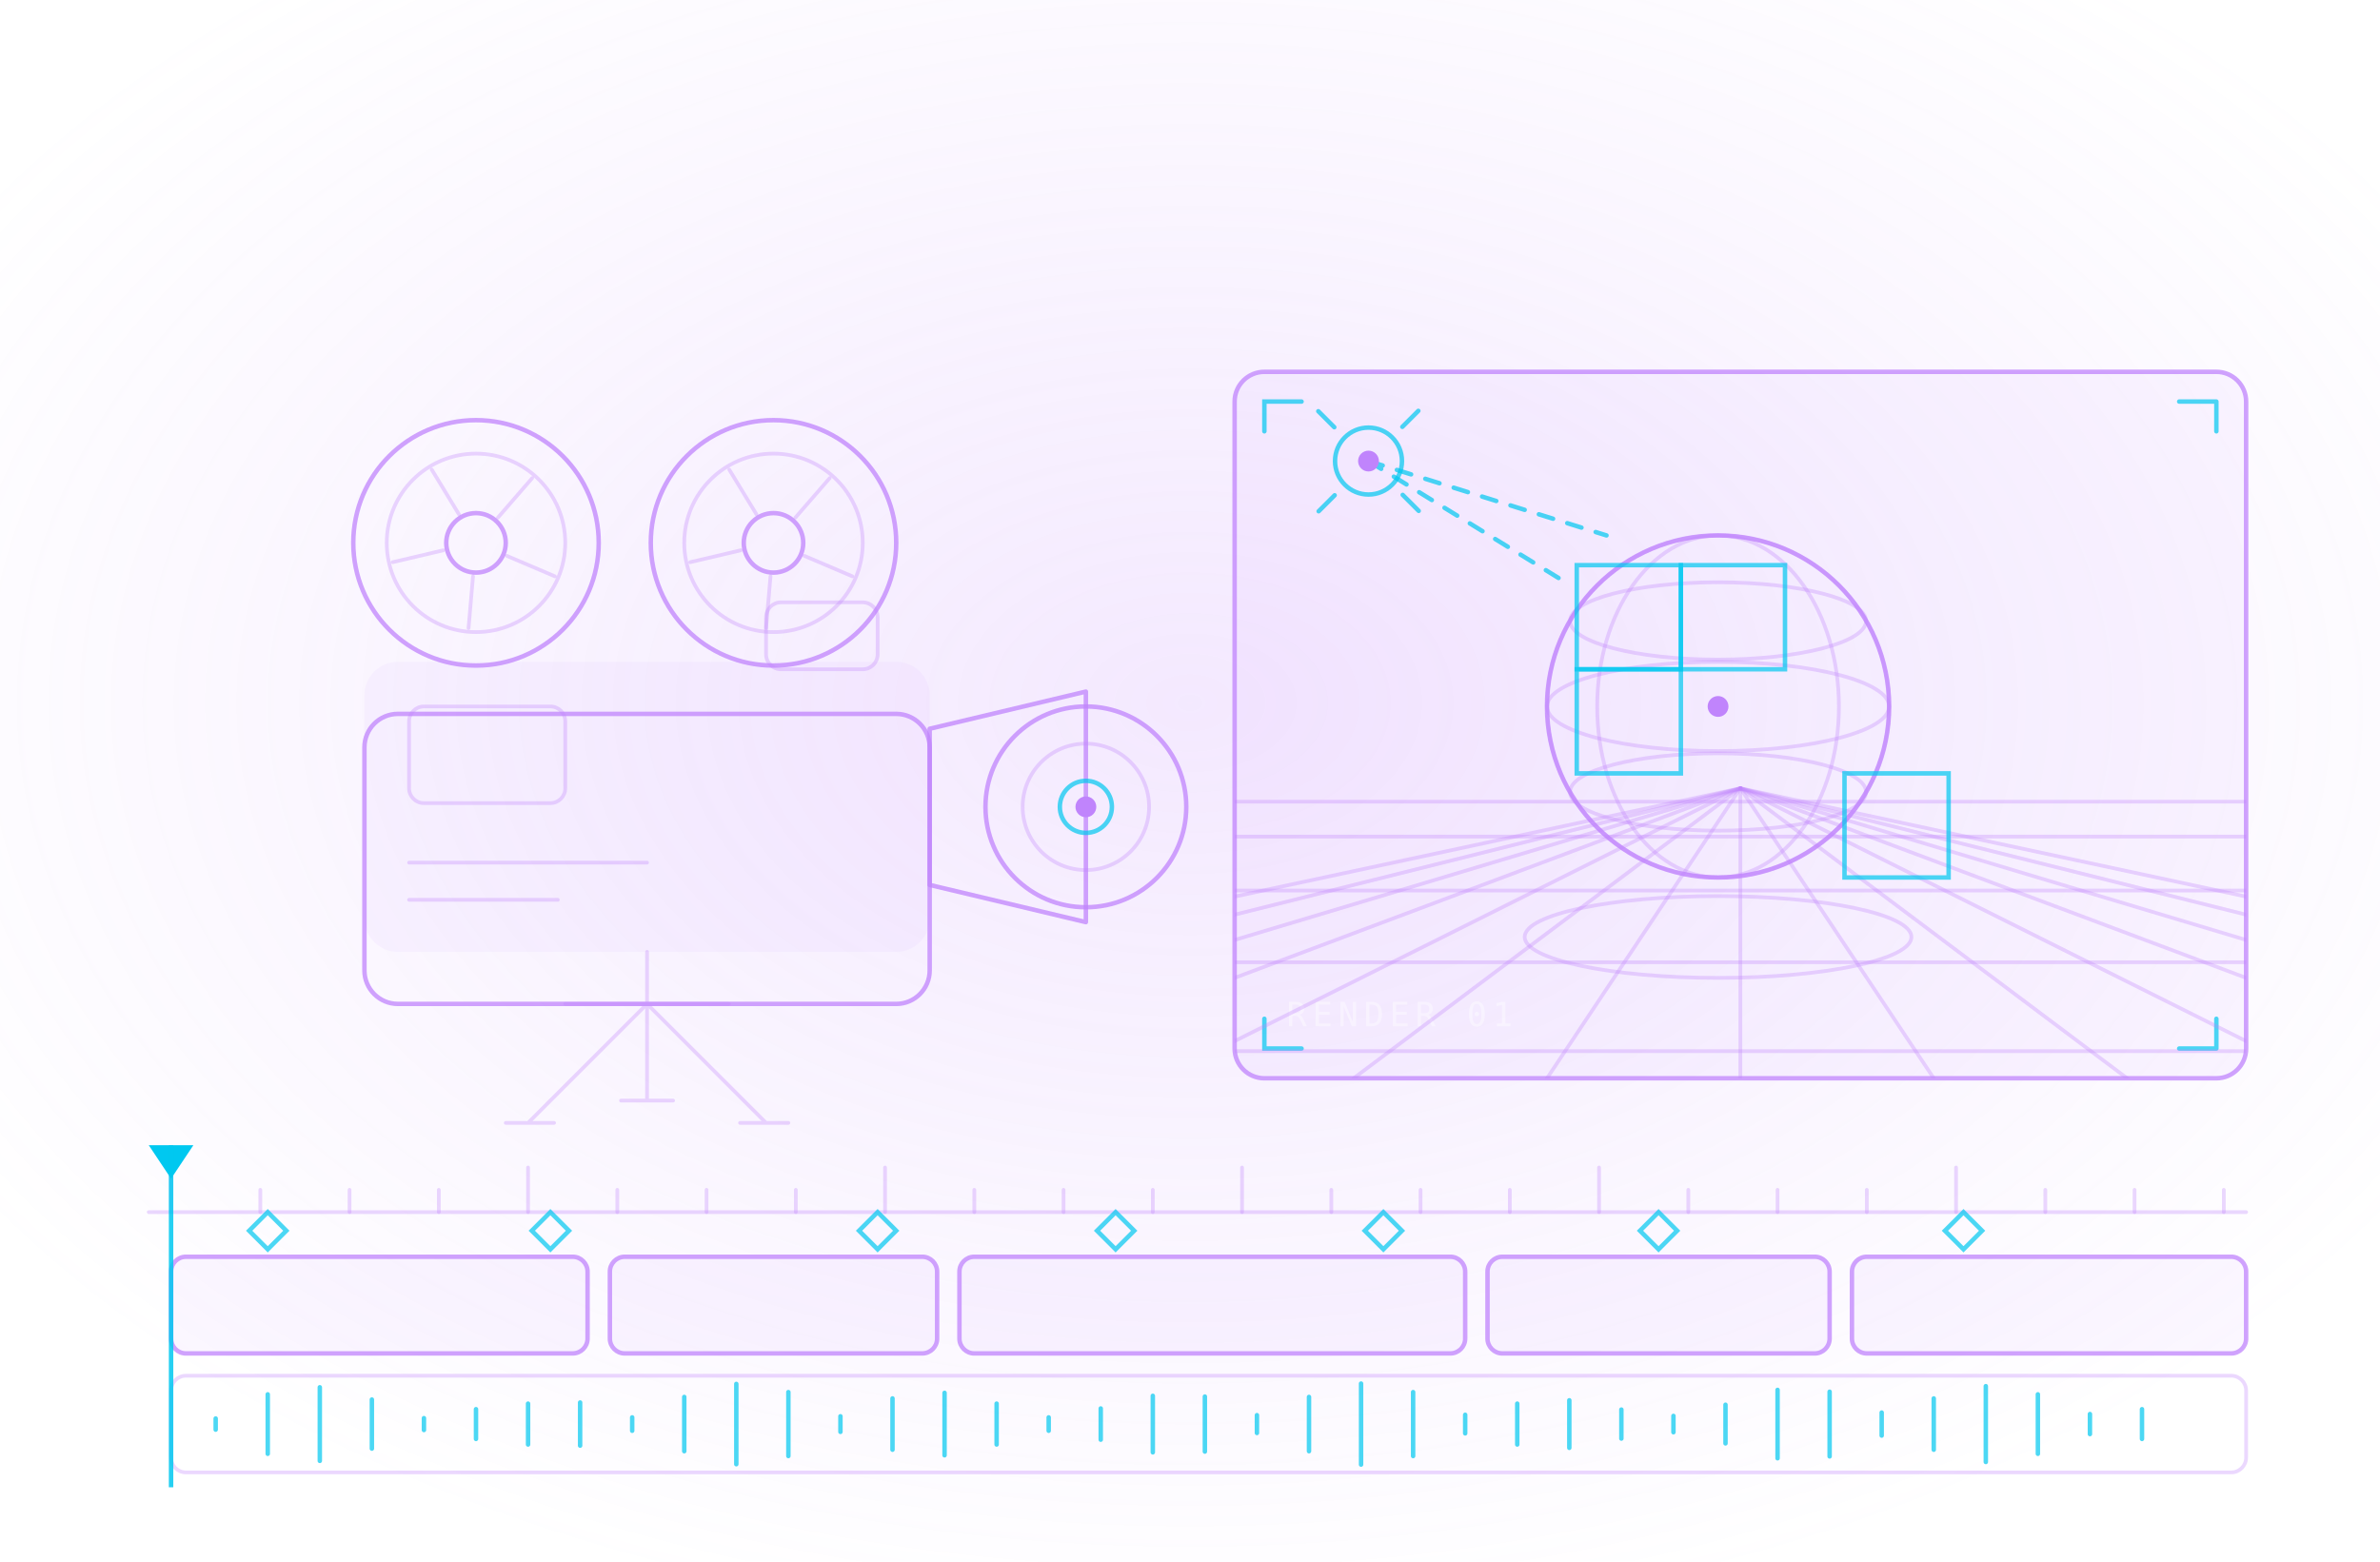
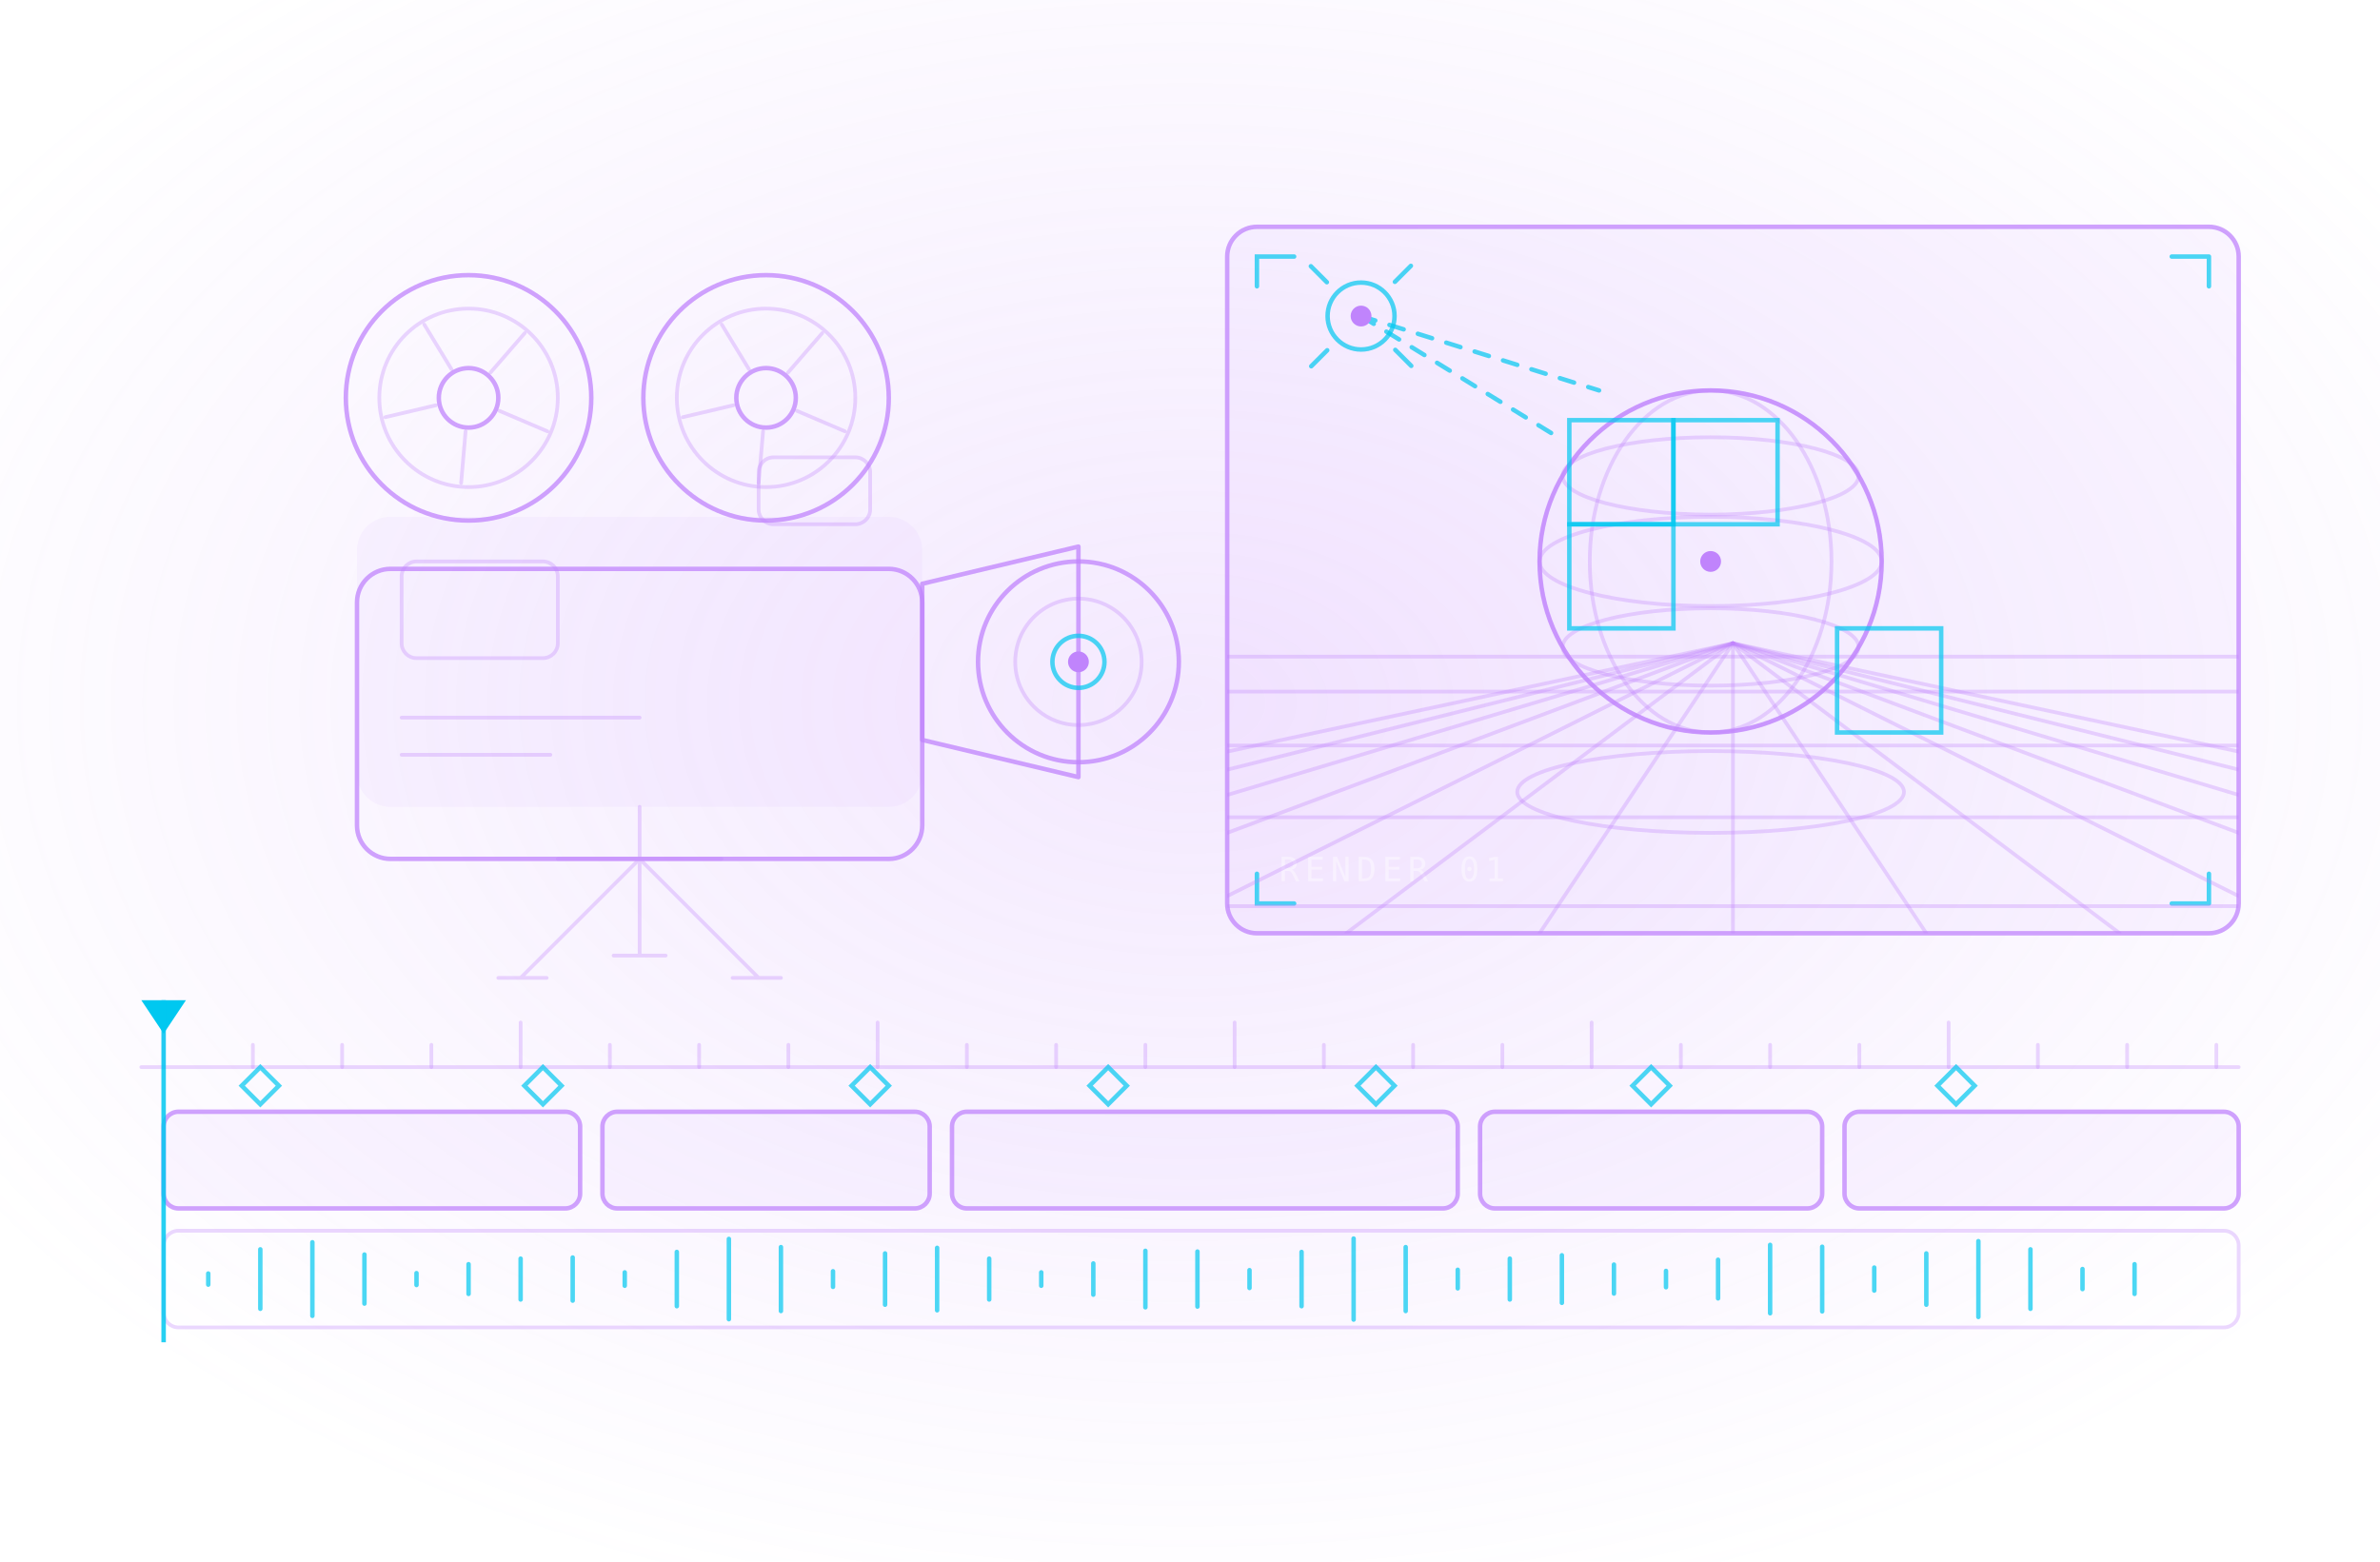
<svg xmlns="http://www.w3.org/2000/svg" viewBox="0 0 640 420" width="640" height="420" role="img">
  <defs>
    <pattern id="g" width="40" height="40" patternUnits="userSpaceOnUse">
      <path d="M40 0H0V40" fill="none" stroke="rgba(255,255,255,.05)" stroke-width="1" />
    </pattern>
    <radialGradient id="glow" cx="50%" cy="45%" r="60%">
      <stop offset="0%" stop-color="#c084fc" stop-opacity=".18" />
      <stop offset="100%" stop-color="#c084fc" stop-opacity="0" />
    </radialGradient>
    <linearGradient id="fade" x1="0" y1="0" x2="0" y2="1">
      <stop offset="0%" stop-color="#c084fc" stop-opacity=".55" />
      <stop offset="100%" stop-color="#c084fc" stop-opacity=".08" />
    </linearGradient>
  </defs>
  <style>
.ln{fill:none;stroke:#c084fc;stroke-opacity:.75;stroke-width:1.2;stroke-linejoin:round;stroke-linecap:round}
.ln2{fill:none;stroke:#c084fc;stroke-opacity:.32;stroke-width:1;stroke-linejoin:round;stroke-linecap:round}
.cy{fill:none;stroke:#00c8f0;stroke-opacity:.7;stroke-width:1.2;stroke-linecap:round}
.fl{fill:#c084fc;fill-opacity:.06}
.nd{fill:#c084fc}
.dim{fill:none;stroke:rgba(255,255,255,.28);stroke-width:.8;stroke-dasharray:3 4}
.blink{animation:bk 3.2s ease-in-out infinite}
.blink:nth-of-type(2n){animation-delay:.5s}
.blink:nth-of-type(3n){animation-delay:1.1s}
.blink:nth-of-type(5n){animation-delay:1.7s}
@keyframes bk{0%,100%{opacity:.2}50%{opacity:1}}
.draw{stroke-dasharray:6 8;animation:dr 5s linear infinite}
@keyframes dr{to{stroke-dashoffset:-56}}
.scan{animation:sc 7s cubic-bezier(.6,0,.4,1) infinite}
@keyframes sc{0%{opacity:0;transform:translateY(-40px)}12%{opacity:1}88%{opacity:1}100%{opacity:0;transform:translateY(400px)}}
.spin{transform-box:fill-box;transform-origin:center;animation:sp 24s linear infinite}
.spinr{transform-box:fill-box;transform-origin:center;animation:sp 24s linear infinite reverse}
@keyframes sp{to{transform:rotate(360deg)}}
.float{animation:fo 9s ease-in-out infinite}
@keyframes fo{0%,100%{transform:translateY(0)}50%{transform:translateY(-9px)}}
.slide{animation:sl 8s cubic-bezier(.55,0,.45,1) infinite}
@keyframes sl{0%,6%{transform:translateX(0)}94%,100%{transform:translateX(var(--d,480px))}}
.comb{animation:cb 6s ease-in-out infinite}
@keyframes cb{0%,100%{opacity:.45}50%{opacity:.95}}
</style>
  <rect width="640" height="420" fill="url(#g)" />
  <rect width="640" height="420" fill="url(#glow)" />
-   <g class="float">
-     <circle class="ln" cx="128" cy="146" r="33" />
-     <circle class="ln2" cx="128" cy="146" r="24" />
-     <circle class="ln" cx="128" cy="146" r="8" />
-     <line class="ln2" x1="136.3" y1="149.5" x2="149.2" y2="155" stroke-opacity=".38" />
-     <line class="ln2" x1="127.2" y1="155" x2="126" y2="168.9" stroke-opacity=".38" />
-     <line class="ln2" x1="119.2" y1="148" x2="105.6" y2="151.2" stroke-opacity=".38" />
-     <line class="ln2" x1="123.4" y1="138.3" x2="116.1" y2="126.3" stroke-opacity=".38" />
-     <line class="ln2" x1="133.9" y1="139.2" x2="143.1" y2="128.6" stroke-opacity=".38" />
-     <circle class="ln" cx="208" cy="146" r="33" />
-     <circle class="ln2" cx="208" cy="146" r="24" />
-     <circle class="ln" cx="208" cy="146" r="8" />
-     <line class="ln2" x1="216.3" y1="149.5" x2="229.2" y2="155" stroke-opacity=".38" />
-     <line class="ln2" x1="207.2" y1="155" x2="206" y2="168.9" stroke-opacity=".38" />
-     <line class="ln2" x1="199.2" y1="148" x2="185.6" y2="151.2" stroke-opacity=".38" />
-     <line class="ln2" x1="203.4" y1="138.3" x2="196.1" y2="126.3" stroke-opacity=".38" />
-     <line class="ln2" x1="213.9" y1="139.2" x2="223.1" y2="128.6" stroke-opacity=".38" />
-     <rect class="fl" x="98" y="178" width="152" height="78" rx="9" />
-     <rect class="ln" x="98" y="192" width="152" height="78" rx="9" fill="none" />
-     <rect class="ln2" x="110" y="190" width="42" height="26" rx="4" fill="none" />
-     <path class="ln2" d="M110 232 h64 M110 242 h40" />
-     <rect class="ln2" x="206" y="162" width="30" height="18" rx="4" fill="none" />
-     <path class="ln" d="M250 196 L292 186 L292 248 L250 238 Z" />
-     <circle class="ln" cx="292" cy="217" r="27" />
-     <circle class="ln2" cx="292" cy="217" r="17" />
-     <circle class="cy blink" cx="292" cy="217" r="7" />
+   <g transform="translate(-2 -39)">
+     <g class="float">
+       <circle class="ln" cx="128" cy="146" r="33" />
+       <circle class="ln2" cx="128" cy="146" r="24" />
+       <circle class="ln" cx="128" cy="146" r="8" />
+       <line class="ln2" x1="136.3" y1="149.5" x2="149.2" y2="155" stroke-opacity=".38" />
+       <line class="ln2" x1="127.2" y1="155" x2="126" y2="168.9" stroke-opacity=".38" />
+       <line class="ln2" x1="119.2" y1="148" x2="105.6" y2="151.2" stroke-opacity=".38" />
+       <line class="ln2" x1="123.4" y1="138.3" x2="116.1" y2="126.3" stroke-opacity=".38" />
+       <line class="ln2" x1="133.9" y1="139.2" x2="143.1" y2="128.6" stroke-opacity=".38" />
+       <circle class="ln" cx="208" cy="146" r="33" />
+       <circle class="ln2" cx="208" cy="146" r="24" />
+       <circle class="ln" cx="208" cy="146" r="8" />
+       <line class="ln2" x1="216.3" y1="149.5" x2="229.2" y2="155" stroke-opacity=".38" />
+       <line class="ln2" x1="207.2" y1="155" x2="206" y2="168.9" stroke-opacity=".38" />
+       <line class="ln2" x1="199.2" y1="148" x2="185.6" y2="151.2" stroke-opacity=".38" />
+       <line class="ln2" x1="203.4" y1="138.3" x2="196.1" y2="126.3" stroke-opacity=".38" />
+       <line class="ln2" x1="213.9" y1="139.2" x2="223.1" y2="128.6" stroke-opacity=".38" />
+       <rect class="fl" x="98" y="178" width="152" height="78" rx="9" />
+       <rect class="ln" x="98" y="192" width="152" height="78" rx="9" fill="none" />
+       <rect class="ln2" x="110" y="190" width="42" height="26" rx="4" fill="none" />
+       <path class="ln2" d="M110 232 h64 M110 242 h40" />
+       <rect class="ln2" x="206" y="162" width="30" height="18" rx="4" fill="none" />
+       <path class="ln" d="M250 196 L292 186 L292 248 L250 238 Z" />
+       <circle class="ln" cx="292" cy="217" r="27" />
+       <circle class="ln2" cx="292" cy="217" r="17" />
+       <circle class="cy blink" cx="292" cy="217" r="7" />
+     </g>
+     <path class="ln2" d="M174 256 V270 M152 270 h44 M174 270 L142 302 M174 270 L206 302 M174 270 V296 M136 302 h13 M199 302 h13 M167 296 h14" />
+     <rect class="fl" x="332" y="100" width="272" height="190" rx="8" />
+     <rect class="ln" x="332" y="100" width="272" height="190" rx="8" fill="none" />
+     <path class="cy" d="M340 116 V108 h10 M596 108 h-10 M596 108 V116 M340 274 v8 h10 M596 282 h-10 M596 282 v-8" stroke-opacity=".7" />
+     <text x="346" y="276" fill="rgba(255,255,255,.4)" font-size="9" font-family="monospace" letter-spacing="1.5">RENDER 01</text>
+     <g clip-path="url(#vp)">
+       <line class="ln2" x1="104" y1="290" x2="468" y2="212" stroke-opacity=".2" />
+       <line class="ln2" x1="156" y1="290" x2="468" y2="212" stroke-opacity=".2" />
+       <line class="ln2" x1="208" y1="290" x2="468" y2="212" stroke-opacity=".2" />
+       <line class="ln2" x1="260" y1="290" x2="468" y2="212" stroke-opacity=".2" />
+       <line class="ln2" x1="312" y1="290" x2="468" y2="212" stroke-opacity=".2" />
+       <line class="ln2" x1="364" y1="290" x2="468" y2="212" stroke-opacity=".2" />
+       <line class="ln2" x1="416" y1="290" x2="468" y2="212" stroke-opacity=".2" />
+       <line class="ln2" x1="468" y1="290" x2="468" y2="212" stroke-opacity=".2" />
+       <line class="ln2" x1="520" y1="290" x2="468" y2="212" stroke-opacity=".2" />
+       <line class="ln2" x1="572" y1="290" x2="468" y2="212" stroke-opacity=".2" />
+       <line class="ln2" x1="624" y1="290" x2="468" y2="212" stroke-opacity=".2" />
+       <line class="ln2" x1="676" y1="290" x2="468" y2="212" stroke-opacity=".2" />
+       <line class="ln2" x1="728" y1="290" x2="468" y2="212" stroke-opacity=".2" />
+       <line class="ln2" x1="780" y1="290" x2="468" y2="212" stroke-opacity=".2" />
+       <line class="ln2" x1="832" y1="290" x2="468" y2="212" stroke-opacity=".2" />
+       <line class="ln2" x1="332" y1="215.6" x2="604" y2="215.6" stroke-opacity=".16" />
+       <line class="ln2" x1="332" y1="225" x2="604" y2="225" stroke-opacity=".16" />
+       <line class="ln2" x1="332" y1="239.5" x2="604" y2="239.5" stroke-opacity=".16" />
+       <line class="ln2" x1="332" y1="258.8" x2="604" y2="258.8" stroke-opacity=".16" />
+       <line class="ln2" x1="332" y1="282.7" x2="604" y2="282.7" stroke-opacity=".16" />
+     </g>
+     <defs>
+       <clipPath id="vp">
+         <rect x="332" y="100" width="272" height="190" rx="8" />
+       </clipPath>
+     </defs>
+     <circle class="ln" cx="462" cy="190" r="46" />
+     <ellipse class="ln2" cx="462" cy="190" rx="32.5" ry="46" stroke-opacity=".45" />
+     <ellipse class="ln2" cx="462" cy="190" rx="0" ry="46" stroke-opacity=".45" />
+     <ellipse class="ln2" cx="462" cy="190" rx="-32.5" ry="46" stroke-opacity=".45" />
+     <ellipse class="ln2" cx="462" cy="167" rx="39.8" ry="10.4" stroke-opacity=".45" />
+     <ellipse class="ln2" cx="462" cy="190" rx="46" ry="12" stroke-opacity=".45" />
+     <ellipse class="ln2" cx="462" cy="213" rx="39.8" ry="10.4" stroke-opacity=".45" />
+     <ellipse class="ln2" cx="462" cy="252" rx="52" ry="11" stroke-opacity=".3" />
+     <circle class="cy" cx="368" cy="124" r="9" stroke-opacity=".8" />
+     <path class="cy" d="M368 124 L420 156 M368 124 L432 144" stroke-opacity=".28" stroke-dasharray="4 4" />
+     <line class="cy" x1="377.2" y1="133.1" x2="381.5" y2="137.4" stroke-opacity=".55" />
+     <line class="cy" x1="358.9" y1="133.2" x2="354.6" y2="137.5" stroke-opacity=".55" />
+     <line class="cy" x1="358.8" y1="114.9" x2="354.5" y2="110.6" stroke-opacity=".55" />
+     <line class="cy" x1="377.1" y1="114.8" x2="381.4" y2="110.5" stroke-opacity=".55" />
+     <rect class="cy blink" x="424" y="152" width="28" height="28" fill="none" stroke-opacity=".75" />
+     <rect class="cy blink" x="452" y="152" width="28" height="28" fill="none" stroke-opacity=".75" />
+     <rect class="cy blink" x="424" y="180" width="28" height="28" fill="none" stroke-opacity=".75" />
+     <rect class="cy blink" x="496" y="208" width="28" height="28" fill="none" stroke-opacity=".75" />
+     <path class="ln2" d="M40 326 H604" stroke-opacity=".35" />
+     <line class="ln2" x1="46" y1="326" x2="46" y2="314" stroke-opacity=".28" />
+     <line class="ln2" x1="70" y1="326" x2="70" y2="320" stroke-opacity=".28" />
+     <line class="ln2" x1="94" y1="326" x2="94" y2="320" stroke-opacity=".28" />
+     <line class="ln2" x1="118" y1="326" x2="118" y2="320" stroke-opacity=".28" />
+     <line class="ln2" x1="142" y1="326" x2="142" y2="314" stroke-opacity=".28" />
+     <line class="ln2" x1="166" y1="326" x2="166" y2="320" stroke-opacity=".28" />
+     <line class="ln2" x1="190" y1="326" x2="190" y2="320" stroke-opacity=".28" />
+     <line class="ln2" x1="214" y1="326" x2="214" y2="320" stroke-opacity=".28" />
+     <line class="ln2" x1="238" y1="326" x2="238" y2="314" stroke-opacity=".28" />
+     <line class="ln2" x1="262" y1="326" x2="262" y2="320" stroke-opacity=".28" />
+     <line class="ln2" x1="286" y1="326" x2="286" y2="320" stroke-opacity=".28" />
+     <line class="ln2" x1="310" y1="326" x2="310" y2="320" stroke-opacity=".28" />
+     <line class="ln2" x1="334" y1="326" x2="334" y2="314" stroke-opacity=".28" />
+     <line class="ln2" x1="358" y1="326" x2="358" y2="320" stroke-opacity=".28" />
+     <line class="ln2" x1="382" y1="326" x2="382" y2="320" stroke-opacity=".28" />
+     <line class="ln2" x1="406" y1="326" x2="406" y2="320" stroke-opacity=".28" />
+     <line class="ln2" x1="430" y1="326" x2="430" y2="314" stroke-opacity=".28" />
+     <line class="ln2" x1="454" y1="326" x2="454" y2="320" stroke-opacity=".28" />
+     <line class="ln2" x1="478" y1="326" x2="478" y2="320" stroke-opacity=".28" />
+     <line class="ln2" x1="502" y1="326" x2="502" y2="320" stroke-opacity=".28" />
+     <line class="ln2" x1="526" y1="326" x2="526" y2="314" stroke-opacity=".28" />
+     <line class="ln2" x1="550" y1="326" x2="550" y2="320" stroke-opacity=".28" />
+     <line class="ln2" x1="574" y1="326" x2="574" y2="320" stroke-opacity=".28" />
+     <line class="ln2" x1="598" y1="326" x2="598" y2="320" stroke-opacity=".28" />
+     <rect class="fl" x="46" y="338" width="112" height="26" rx="4" />
+     <rect class="ln" x="46" y="338" width="112" height="26" rx="4" fill="none" stroke-opacity=".6" />
+     <rect class="fl" x="164" y="338" width="88" height="26" rx="4" />
+     <rect class="ln" x="164" y="338" width="88" height="26" rx="4" fill="none" stroke-opacity=".6" />
+     <rect class="fl" x="258" y="338" width="136" height="26" rx="4" />
+     <rect class="ln" x="258" y="338" width="136" height="26" rx="4" fill="none" stroke-opacity=".6" />
+     <rect class="fl" x="400" y="338" width="92" height="26" rx="4" />
+     <rect class="ln" x="400" y="338" width="92" height="26" rx="4" fill="none" stroke-opacity=".6" />
+     <rect class="fl" x="498" y="338" width="106" height="26" rx="4" />
+     <rect class="ln" x="498" y="338" width="106" height="26" rx="4" fill="none" stroke-opacity=".6" />
+     <rect class="ln2" x="46" y="370" width="558" height="26" rx="4" fill="none" stroke-opacity=".35" />
+     <line class="cy" x1="58" y1="381.5" x2="58" y2="384.5" stroke-opacity=".4" stroke-width=".9" />
+     <line class="cy" x1="72" y1="375" x2="72" y2="391" stroke-opacity=".4" stroke-width=".9" />
+     <line class="cy" x1="86" y1="373.1" x2="86" y2="392.9" stroke-opacity=".4" stroke-width=".9" />
+     <line class="cy" x1="100" y1="376.4" x2="100" y2="389.6" stroke-opacity=".4" stroke-width=".9" />
+     <line class="cy" x1="114" y1="381.4" x2="114" y2="384.6" stroke-opacity=".4" stroke-width=".9" />
+     <line class="cy" x1="128" y1="379" x2="128" y2="387" stroke-opacity=".4" stroke-width=".9" />
+     <line class="cy" x1="142" y1="377.5" x2="142" y2="388.5" stroke-opacity=".4" stroke-width=".9" />
+     <line class="cy" x1="156" y1="377.2" x2="156" y2="388.8" stroke-opacity=".4" stroke-width=".9" />
+     <line class="cy" x1="170" y1="381.2" x2="170" y2="384.8" stroke-opacity=".4" stroke-width=".9" />
+     <line class="cy" x1="184" y1="375.7" x2="184" y2="390.3" stroke-opacity=".4" stroke-width=".9" />
+     <line class="cy" x1="198" y1="372.2" x2="198" y2="393.8" stroke-opacity=".4" stroke-width=".9" />
+     <line class="cy" x1="212" y1="374.4" x2="212" y2="391.6" stroke-opacity=".4" stroke-width=".9" />
+     <line class="cy" x1="226" y1="380.9" x2="226" y2="385.1" stroke-opacity=".4" stroke-width=".9" />
+     <line class="cy" x1="240" y1="376.1" x2="240" y2="389.9" stroke-opacity=".4" stroke-width=".9" />
+     <line class="cy" x1="254" y1="374.6" x2="254" y2="391.4" stroke-opacity=".4" stroke-width=".9" />
+     <line class="cy" x1="268" y1="377.5" x2="268" y2="388.5" stroke-opacity=".4" stroke-width=".9" />
+     <line class="cy" x1="282" y1="381.2" x2="282" y2="384.8" stroke-opacity=".4" stroke-width=".9" />
+     <line class="cy" x1="296" y1="378.8" x2="296" y2="387.2" stroke-opacity=".4" stroke-width=".9" />
+     <line class="cy" x1="310" y1="375.4" x2="310" y2="390.6" stroke-opacity=".4" stroke-width=".9" />
+     <line class="cy" x1="324" y1="375.6" x2="324" y2="390.4" stroke-opacity=".4" stroke-width=".9" />
+     <line class="cy" x1="338" y1="380.6" x2="338" y2="385.4" stroke-opacity=".4" stroke-width=".9" />
+     <line class="cy" x1="352" y1="375.7" x2="352" y2="390.3" stroke-opacity=".4" stroke-width=".9" />
+     <line class="cy" x1="366" y1="372.1" x2="366" y2="393.9" stroke-opacity=".4" stroke-width=".9" />
+     <line class="cy" x1="380" y1="374.4" x2="380" y2="391.6" stroke-opacity=".4" stroke-width=".9" />
+     <line class="cy" x1="394" y1="380.5" x2="394" y2="385.5" stroke-opacity=".4" stroke-width=".9" />
+     <line class="cy" x1="408" y1="377.5" x2="408" y2="388.5" stroke-opacity=".4" stroke-width=".9" />
+     <line class="cy" x1="422" y1="376.6" x2="422" y2="389.4" stroke-opacity=".4" stroke-width=".9" />
+     <line class="cy" x1="436" y1="379.1" x2="436" y2="386.9" stroke-opacity=".4" stroke-width=".9" />
+     <line class="cy" x1="450" y1="380.8" x2="450" y2="385.2" stroke-opacity=".4" stroke-width=".9" />
+     <line class="cy" x1="464" y1="377.8" x2="464" y2="388.2" stroke-opacity=".4" stroke-width=".9" />
+     <line class="cy" x1="478" y1="373.8" x2="478" y2="392.2" stroke-opacity=".4" stroke-width=".9" />
+     <line class="cy" x1="492" y1="374.3" x2="492" y2="391.7" stroke-opacity=".4" stroke-width=".9" />
+     <line class="cy" x1="506" y1="379.9" x2="506" y2="386.1" stroke-opacity=".4" stroke-width=".9" />
+     <line class="cy" x1="520" y1="376.1" x2="520" y2="389.9" stroke-opacity=".4" stroke-width=".9" />
+     <line class="cy" x1="534" y1="372.8" x2="534" y2="393.2" stroke-opacity=".4" stroke-width=".9" />
+     <line class="cy" x1="548" y1="375" x2="548" y2="391" stroke-opacity=".4" stroke-width=".9" />
+     <line class="cy" x1="562" y1="380.3" x2="562" y2="385.7" stroke-opacity=".4" stroke-width=".9" />
+     <line class="cy" x1="576" y1="379" x2="576" y2="387" stroke-opacity=".4" stroke-width=".9" />
+     <path class="cy" d="M72 326 l5 5 l-5 5 l-5 -5 Z" fill="#00c8f0" fill-opacity=".55" stroke-opacity=".9" />
+     <path class="cy" d="M148 326 l5 5 l-5 5 l-5 -5 Z" fill="#00c8f0" fill-opacity=".55" stroke-opacity=".9" />
+     <path class="cy" d="M236 326 l5 5 l-5 5 l-5 -5 Z" fill="#00c8f0" fill-opacity=".55" stroke-opacity=".9" />
+     <path class="cy" d="M300 326 l5 5 l-5 5 l-5 -5 Z" fill="#00c8f0" fill-opacity=".55" stroke-opacity=".9" />
+     <path class="cy" d="M372 326 l5 5 l-5 5 l-5 -5 Z" fill="#00c8f0" fill-opacity=".55" stroke-opacity=".9" />
+     <path class="cy" d="M446 326 l5 5 l-5 5 l-5 -5 Z" fill="#00c8f0" fill-opacity=".55" stroke-opacity=".9" />
+     <path class="cy" d="M528 326 l5 5 l-5 5 l-5 -5 Z" fill="#00c8f0" fill-opacity=".55" stroke-opacity=".9" />
+     <g class="slide" style="--d:520px">
+       <path d="M40 308 h12 l-6 9 Z" fill="#00c8f0" />
+       <line x1="46" y1="308" x2="46" y2="400" stroke="#00c8f0" stroke-width="1.2" stroke-opacity=".85" />
+     </g>
+     <circle class="nd blink" cx="292" cy="217" r="2.8" />
+     <circle class="nd blink" cx="462" cy="190" r="2.8" />
+     <circle class="nd blink" cx="368" cy="124" r="2.8" />
  </g>
-   <path class="ln2" d="M174 256 V270 M152 270 h44 M174 270 L142 302 M174 270 L206 302 M174 270 V296 M136 302 h13 M199 302 h13 M167 296 h14" />
-   <rect class="fl" x="332" y="100" width="272" height="190" rx="8" />
-   <rect class="ln" x="332" y="100" width="272" height="190" rx="8" fill="none" />
-   <path class="cy" d="M340 116 V108 h10 M596 108 h-10 M596 108 V116 M340 274 v8 h10 M596 282 h-10 M596 282 v-8" stroke-opacity=".7" />
-   <text x="346" y="276" fill="rgba(255,255,255,.4)" font-size="9" font-family="monospace" letter-spacing="1.5">RENDER 01</text>
-   <g clip-path="url(#vp)">
-     <line class="ln2" x1="104" y1="290" x2="468" y2="212" stroke-opacity=".2" />
-     <line class="ln2" x1="156" y1="290" x2="468" y2="212" stroke-opacity=".2" />
-     <line class="ln2" x1="208" y1="290" x2="468" y2="212" stroke-opacity=".2" />
-     <line class="ln2" x1="260" y1="290" x2="468" y2="212" stroke-opacity=".2" />
-     <line class="ln2" x1="312" y1="290" x2="468" y2="212" stroke-opacity=".2" />
-     <line class="ln2" x1="364" y1="290" x2="468" y2="212" stroke-opacity=".2" />
-     <line class="ln2" x1="416" y1="290" x2="468" y2="212" stroke-opacity=".2" />
-     <line class="ln2" x1="468" y1="290" x2="468" y2="212" stroke-opacity=".2" />
-     <line class="ln2" x1="520" y1="290" x2="468" y2="212" stroke-opacity=".2" />
-     <line class="ln2" x1="572" y1="290" x2="468" y2="212" stroke-opacity=".2" />
-     <line class="ln2" x1="624" y1="290" x2="468" y2="212" stroke-opacity=".2" />
-     <line class="ln2" x1="676" y1="290" x2="468" y2="212" stroke-opacity=".2" />
-     <line class="ln2" x1="728" y1="290" x2="468" y2="212" stroke-opacity=".2" />
-     <line class="ln2" x1="780" y1="290" x2="468" y2="212" stroke-opacity=".2" />
-     <line class="ln2" x1="832" y1="290" x2="468" y2="212" stroke-opacity=".2" />
-     <line class="ln2" x1="332" y1="215.6" x2="604" y2="215.6" stroke-opacity=".16" />
-     <line class="ln2" x1="332" y1="225" x2="604" y2="225" stroke-opacity=".16" />
-     <line class="ln2" x1="332" y1="239.5" x2="604" y2="239.5" stroke-opacity=".16" />
-     <line class="ln2" x1="332" y1="258.8" x2="604" y2="258.8" stroke-opacity=".16" />
-     <line class="ln2" x1="332" y1="282.7" x2="604" y2="282.7" stroke-opacity=".16" />
-   </g>
-   <defs>
-     <clipPath id="vp">
-       <rect x="332" y="100" width="272" height="190" rx="8" />
-     </clipPath>
-   </defs>
-   <circle class="ln" cx="462" cy="190" r="46" />
-   <ellipse class="ln2" cx="462" cy="190" rx="32.5" ry="46" stroke-opacity=".45" />
-   <ellipse class="ln2" cx="462" cy="190" rx="0" ry="46" stroke-opacity=".45" />
-   <ellipse class="ln2" cx="462" cy="190" rx="-32.5" ry="46" stroke-opacity=".45" />
-   <ellipse class="ln2" cx="462" cy="167" rx="39.8" ry="10.4" stroke-opacity=".45" />
-   <ellipse class="ln2" cx="462" cy="190" rx="46" ry="12" stroke-opacity=".45" />
-   <ellipse class="ln2" cx="462" cy="213" rx="39.8" ry="10.4" stroke-opacity=".45" />
-   <ellipse class="ln2" cx="462" cy="252" rx="52" ry="11" stroke-opacity=".3" />
-   <circle class="cy" cx="368" cy="124" r="9" stroke-opacity=".8" />
-   <path class="cy" d="M368 124 L420 156 M368 124 L432 144" stroke-opacity=".28" stroke-dasharray="4 4" />
-   <line class="cy" x1="377.2" y1="133.1" x2="381.5" y2="137.4" stroke-opacity=".55" />
-   <line class="cy" x1="358.9" y1="133.2" x2="354.6" y2="137.5" stroke-opacity=".55" />
-   <line class="cy" x1="358.8" y1="114.9" x2="354.5" y2="110.6" stroke-opacity=".55" />
-   <line class="cy" x1="377.1" y1="114.8" x2="381.4" y2="110.5" stroke-opacity=".55" />
-   <rect class="cy blink" x="424" y="152" width="28" height="28" fill="none" stroke-opacity=".75" />
-   <rect class="cy blink" x="452" y="152" width="28" height="28" fill="none" stroke-opacity=".75" />
-   <rect class="cy blink" x="424" y="180" width="28" height="28" fill="none" stroke-opacity=".75" />
-   <rect class="cy blink" x="496" y="208" width="28" height="28" fill="none" stroke-opacity=".75" />
-   <path class="ln2" d="M40 326 H604" stroke-opacity=".35" />
-   <line class="ln2" x1="46" y1="326" x2="46" y2="314" stroke-opacity=".28" />
-   <line class="ln2" x1="70" y1="326" x2="70" y2="320" stroke-opacity=".28" />
-   <line class="ln2" x1="94" y1="326" x2="94" y2="320" stroke-opacity=".28" />
-   <line class="ln2" x1="118" y1="326" x2="118" y2="320" stroke-opacity=".28" />
-   <line class="ln2" x1="142" y1="326" x2="142" y2="314" stroke-opacity=".28" />
-   <line class="ln2" x1="166" y1="326" x2="166" y2="320" stroke-opacity=".28" />
-   <line class="ln2" x1="190" y1="326" x2="190" y2="320" stroke-opacity=".28" />
-   <line class="ln2" x1="214" y1="326" x2="214" y2="320" stroke-opacity=".28" />
-   <line class="ln2" x1="238" y1="326" x2="238" y2="314" stroke-opacity=".28" />
-   <line class="ln2" x1="262" y1="326" x2="262" y2="320" stroke-opacity=".28" />
-   <line class="ln2" x1="286" y1="326" x2="286" y2="320" stroke-opacity=".28" />
-   <line class="ln2" x1="310" y1="326" x2="310" y2="320" stroke-opacity=".28" />
-   <line class="ln2" x1="334" y1="326" x2="334" y2="314" stroke-opacity=".28" />
-   <line class="ln2" x1="358" y1="326" x2="358" y2="320" stroke-opacity=".28" />
-   <line class="ln2" x1="382" y1="326" x2="382" y2="320" stroke-opacity=".28" />
-   <line class="ln2" x1="406" y1="326" x2="406" y2="320" stroke-opacity=".28" />
-   <line class="ln2" x1="430" y1="326" x2="430" y2="314" stroke-opacity=".28" />
-   <line class="ln2" x1="454" y1="326" x2="454" y2="320" stroke-opacity=".28" />
-   <line class="ln2" x1="478" y1="326" x2="478" y2="320" stroke-opacity=".28" />
-   <line class="ln2" x1="502" y1="326" x2="502" y2="320" stroke-opacity=".28" />
-   <line class="ln2" x1="526" y1="326" x2="526" y2="314" stroke-opacity=".28" />
-   <line class="ln2" x1="550" y1="326" x2="550" y2="320" stroke-opacity=".28" />
-   <line class="ln2" x1="574" y1="326" x2="574" y2="320" stroke-opacity=".28" />
-   <line class="ln2" x1="598" y1="326" x2="598" y2="320" stroke-opacity=".28" />
-   <rect class="fl" x="46" y="338" width="112" height="26" rx="4" />
-   <rect class="ln" x="46" y="338" width="112" height="26" rx="4" fill="none" stroke-opacity=".6" />
-   <rect class="fl" x="164" y="338" width="88" height="26" rx="4" />
-   <rect class="ln" x="164" y="338" width="88" height="26" rx="4" fill="none" stroke-opacity=".6" />
-   <rect class="fl" x="258" y="338" width="136" height="26" rx="4" />
-   <rect class="ln" x="258" y="338" width="136" height="26" rx="4" fill="none" stroke-opacity=".6" />
-   <rect class="fl" x="400" y="338" width="92" height="26" rx="4" />
-   <rect class="ln" x="400" y="338" width="92" height="26" rx="4" fill="none" stroke-opacity=".6" />
-   <rect class="fl" x="498" y="338" width="106" height="26" rx="4" />
-   <rect class="ln" x="498" y="338" width="106" height="26" rx="4" fill="none" stroke-opacity=".6" />
-   <rect class="ln2" x="46" y="370" width="558" height="26" rx="4" fill="none" stroke-opacity=".35" />
-   <line class="cy" x1="58" y1="381.5" x2="58" y2="384.5" stroke-opacity=".4" stroke-width=".9" />
-   <line class="cy" x1="72" y1="375" x2="72" y2="391" stroke-opacity=".4" stroke-width=".9" />
-   <line class="cy" x1="86" y1="373.1" x2="86" y2="392.9" stroke-opacity=".4" stroke-width=".9" />
-   <line class="cy" x1="100" y1="376.4" x2="100" y2="389.6" stroke-opacity=".4" stroke-width=".9" />
-   <line class="cy" x1="114" y1="381.4" x2="114" y2="384.6" stroke-opacity=".4" stroke-width=".9" />
-   <line class="cy" x1="128" y1="379" x2="128" y2="387" stroke-opacity=".4" stroke-width=".9" />
-   <line class="cy" x1="142" y1="377.5" x2="142" y2="388.5" stroke-opacity=".4" stroke-width=".9" />
-   <line class="cy" x1="156" y1="377.2" x2="156" y2="388.8" stroke-opacity=".4" stroke-width=".9" />
-   <line class="cy" x1="170" y1="381.2" x2="170" y2="384.8" stroke-opacity=".4" stroke-width=".9" />
-   <line class="cy" x1="184" y1="375.7" x2="184" y2="390.3" stroke-opacity=".4" stroke-width=".9" />
-   <line class="cy" x1="198" y1="372.2" x2="198" y2="393.8" stroke-opacity=".4" stroke-width=".9" />
-   <line class="cy" x1="212" y1="374.4" x2="212" y2="391.6" stroke-opacity=".4" stroke-width=".9" />
-   <line class="cy" x1="226" y1="380.9" x2="226" y2="385.1" stroke-opacity=".4" stroke-width=".9" />
-   <line class="cy" x1="240" y1="376.1" x2="240" y2="389.9" stroke-opacity=".4" stroke-width=".9" />
-   <line class="cy" x1="254" y1="374.6" x2="254" y2="391.4" stroke-opacity=".4" stroke-width=".9" />
-   <line class="cy" x1="268" y1="377.5" x2="268" y2="388.5" stroke-opacity=".4" stroke-width=".9" />
-   <line class="cy" x1="282" y1="381.2" x2="282" y2="384.8" stroke-opacity=".4" stroke-width=".9" />
-   <line class="cy" x1="296" y1="378.8" x2="296" y2="387.2" stroke-opacity=".4" stroke-width=".9" />
-   <line class="cy" x1="310" y1="375.4" x2="310" y2="390.6" stroke-opacity=".4" stroke-width=".9" />
-   <line class="cy" x1="324" y1="375.6" x2="324" y2="390.4" stroke-opacity=".4" stroke-width=".9" />
-   <line class="cy" x1="338" y1="380.6" x2="338" y2="385.4" stroke-opacity=".4" stroke-width=".9" />
-   <line class="cy" x1="352" y1="375.7" x2="352" y2="390.3" stroke-opacity=".4" stroke-width=".9" />
-   <line class="cy" x1="366" y1="372.1" x2="366" y2="393.9" stroke-opacity=".4" stroke-width=".9" />
-   <line class="cy" x1="380" y1="374.4" x2="380" y2="391.6" stroke-opacity=".4" stroke-width=".9" />
-   <line class="cy" x1="394" y1="380.5" x2="394" y2="385.5" stroke-opacity=".4" stroke-width=".9" />
-   <line class="cy" x1="408" y1="377.5" x2="408" y2="388.5" stroke-opacity=".4" stroke-width=".9" />
-   <line class="cy" x1="422" y1="376.6" x2="422" y2="389.4" stroke-opacity=".4" stroke-width=".9" />
-   <line class="cy" x1="436" y1="379.1" x2="436" y2="386.9" stroke-opacity=".4" stroke-width=".9" />
-   <line class="cy" x1="450" y1="380.8" x2="450" y2="385.2" stroke-opacity=".4" stroke-width=".9" />
-   <line class="cy" x1="464" y1="377.8" x2="464" y2="388.2" stroke-opacity=".4" stroke-width=".9" />
-   <line class="cy" x1="478" y1="373.8" x2="478" y2="392.2" stroke-opacity=".4" stroke-width=".9" />
-   <line class="cy" x1="492" y1="374.3" x2="492" y2="391.7" stroke-opacity=".4" stroke-width=".9" />
-   <line class="cy" x1="506" y1="379.9" x2="506" y2="386.1" stroke-opacity=".4" stroke-width=".9" />
-   <line class="cy" x1="520" y1="376.1" x2="520" y2="389.9" stroke-opacity=".4" stroke-width=".9" />
-   <line class="cy" x1="534" y1="372.8" x2="534" y2="393.2" stroke-opacity=".4" stroke-width=".9" />
-   <line class="cy" x1="548" y1="375" x2="548" y2="391" stroke-opacity=".4" stroke-width=".9" />
-   <line class="cy" x1="562" y1="380.3" x2="562" y2="385.7" stroke-opacity=".4" stroke-width=".9" />
-   <line class="cy" x1="576" y1="379" x2="576" y2="387" stroke-opacity=".4" stroke-width=".9" />
-   <path class="cy" d="M72 326 l5 5 l-5 5 l-5 -5 Z" fill="#00c8f0" fill-opacity=".55" stroke-opacity=".9" />
-   <path class="cy" d="M148 326 l5 5 l-5 5 l-5 -5 Z" fill="#00c8f0" fill-opacity=".55" stroke-opacity=".9" />
-   <path class="cy" d="M236 326 l5 5 l-5 5 l-5 -5 Z" fill="#00c8f0" fill-opacity=".55" stroke-opacity=".9" />
-   <path class="cy" d="M300 326 l5 5 l-5 5 l-5 -5 Z" fill="#00c8f0" fill-opacity=".55" stroke-opacity=".9" />
-   <path class="cy" d="M372 326 l5 5 l-5 5 l-5 -5 Z" fill="#00c8f0" fill-opacity=".55" stroke-opacity=".9" />
-   <path class="cy" d="M446 326 l5 5 l-5 5 l-5 -5 Z" fill="#00c8f0" fill-opacity=".55" stroke-opacity=".9" />
-   <path class="cy" d="M528 326 l5 5 l-5 5 l-5 -5 Z" fill="#00c8f0" fill-opacity=".55" stroke-opacity=".9" />
-   <g class="slide" style="--d:520px">
-     <path d="M40 308 h12 l-6 9 Z" fill="#00c8f0" />
-     <line x1="46" y1="308" x2="46" y2="400" stroke="#00c8f0" stroke-width="1.2" stroke-opacity=".85" />
-   </g>
-   <circle class="nd blink" cx="292" cy="217" r="2.8" />
-   <circle class="nd blink" cx="462" cy="190" r="2.8" />
-   <circle class="nd blink" cx="368" cy="124" r="2.8" />
</svg>
